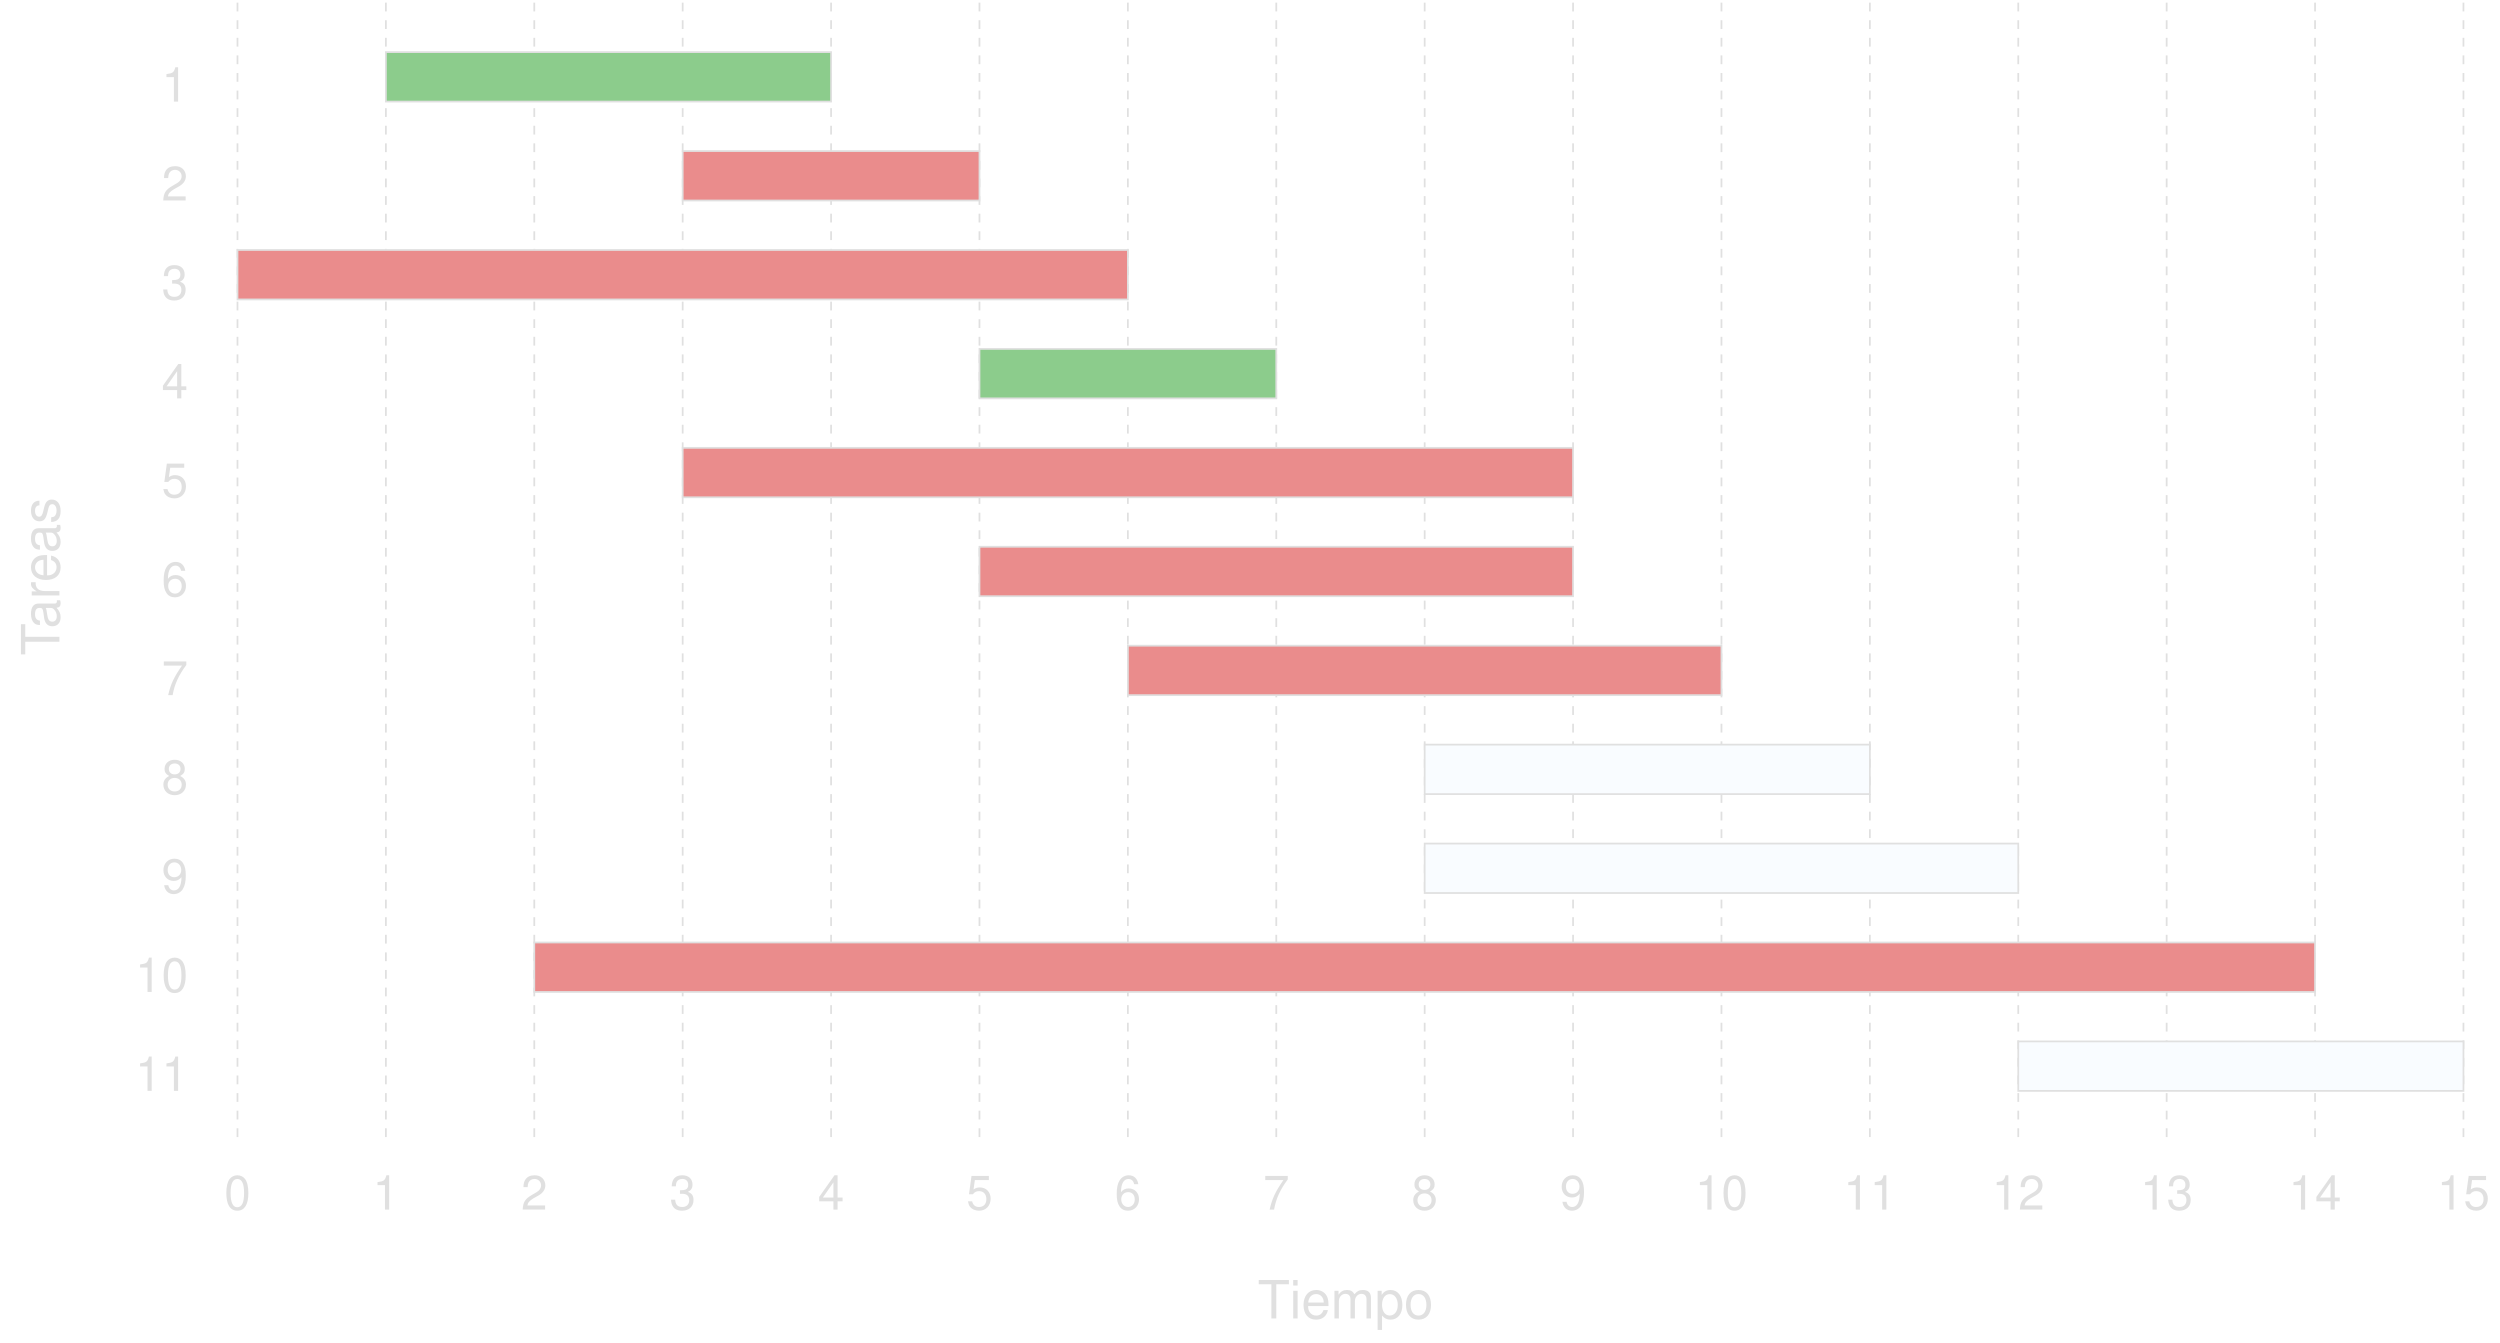
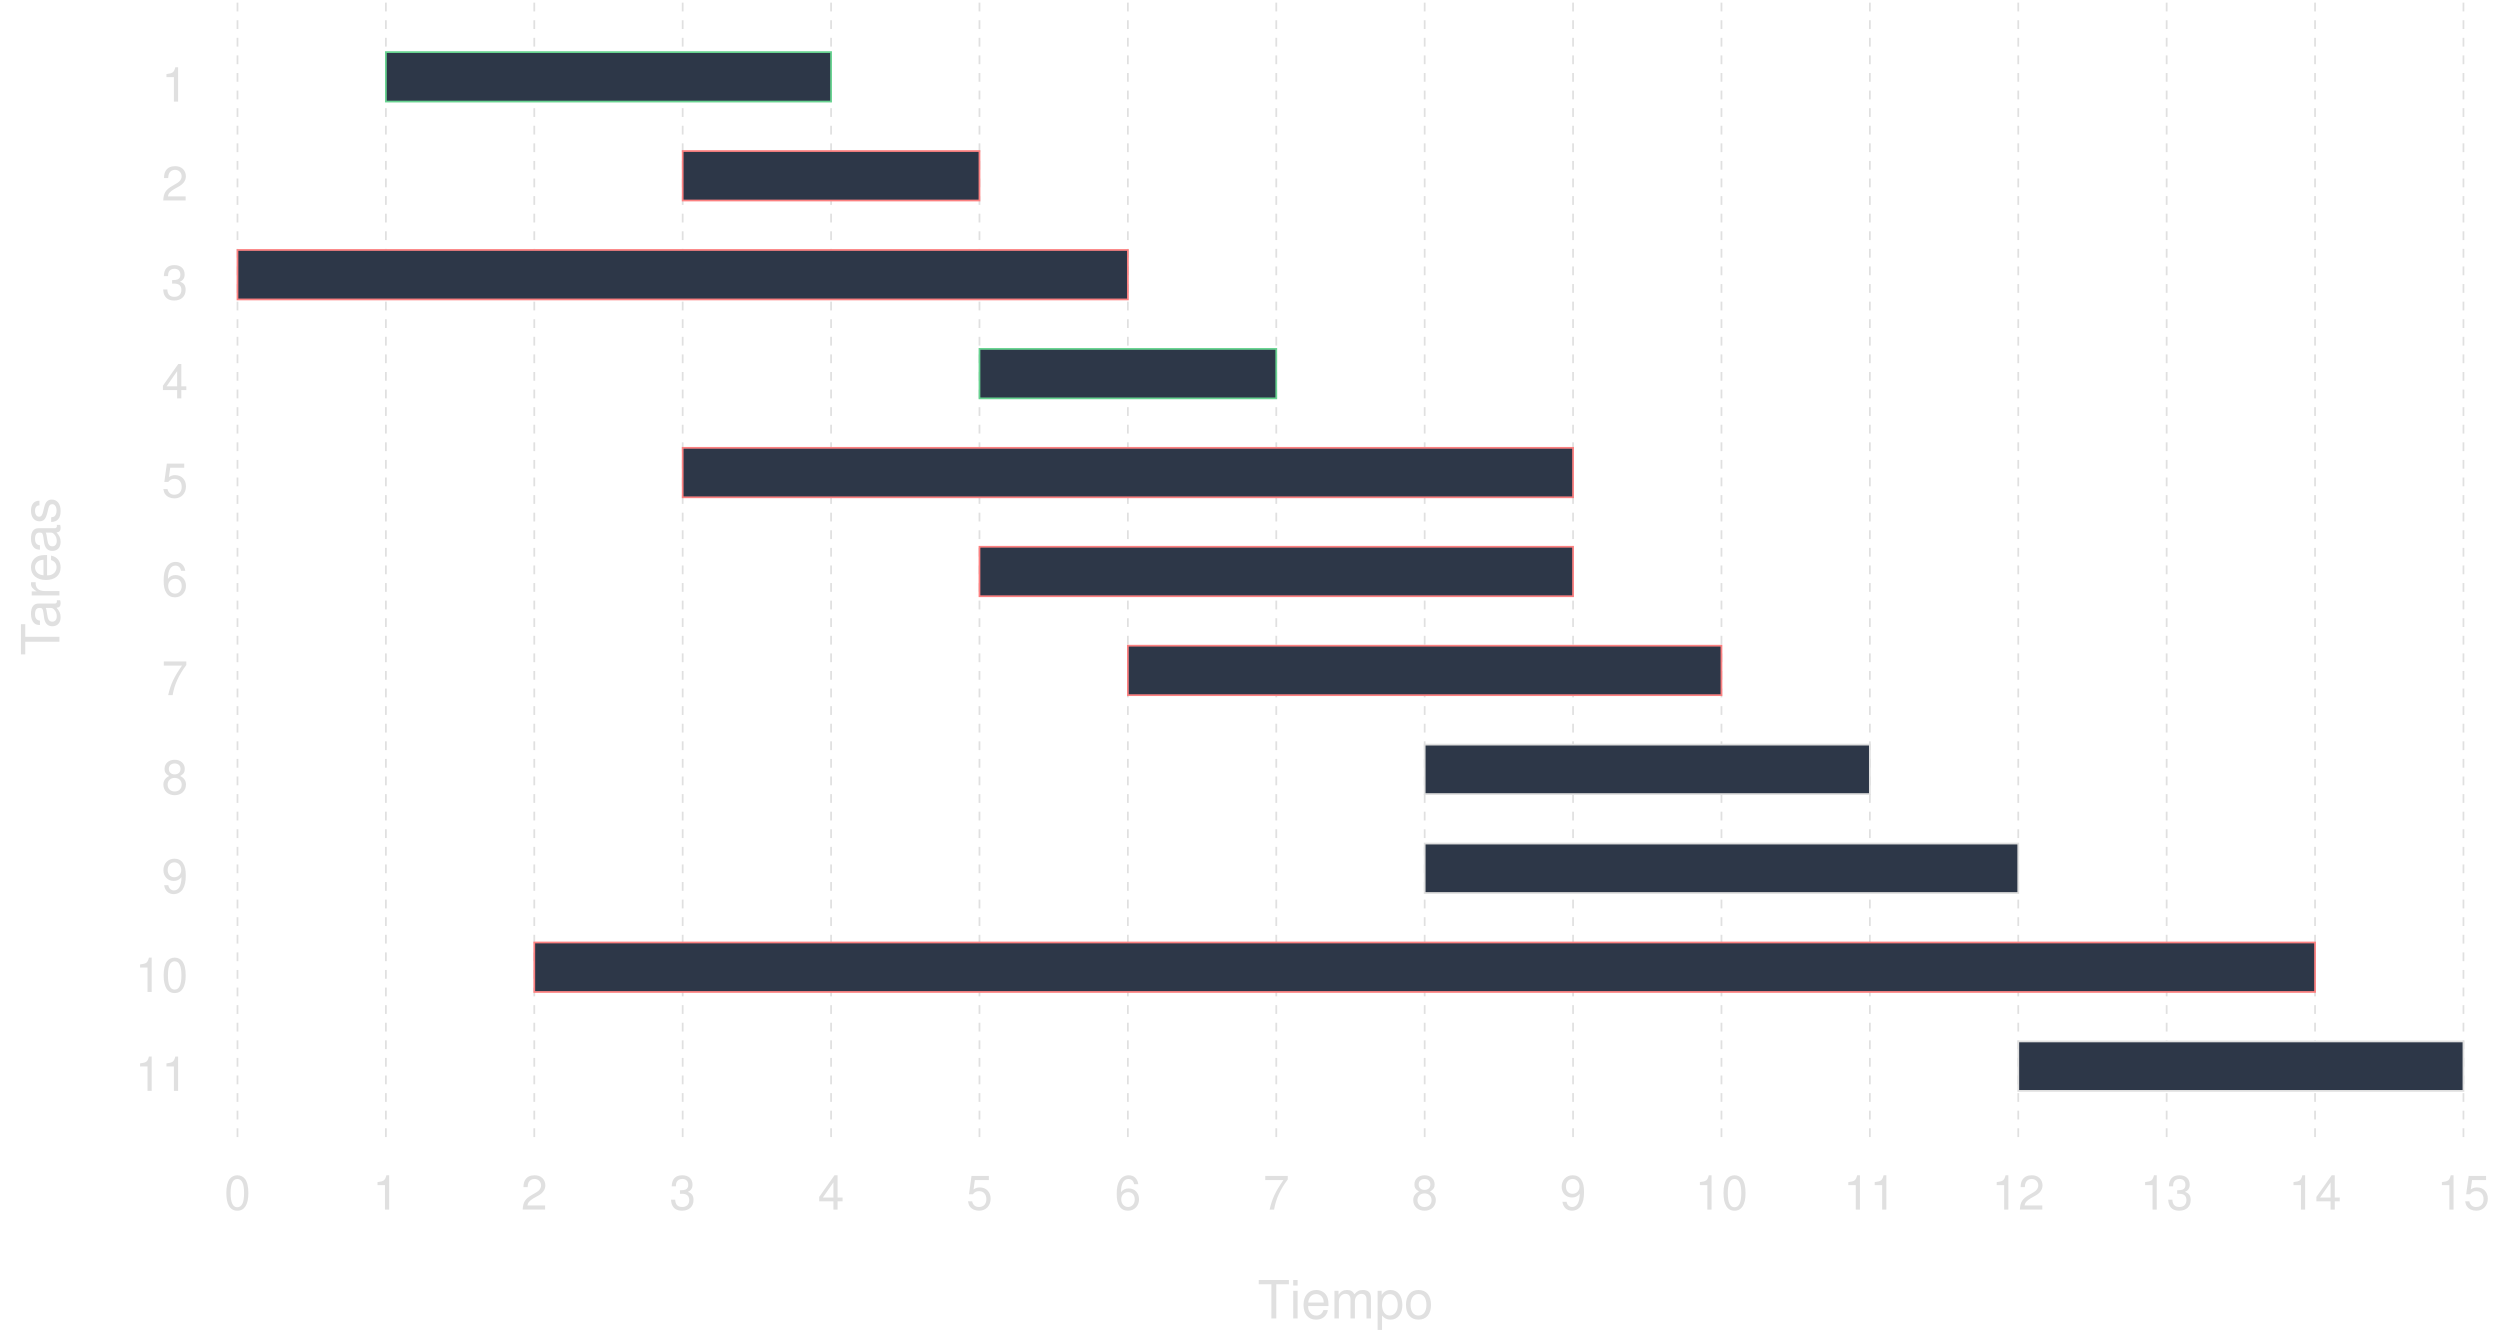
<svg xmlns="http://www.w3.org/2000/svg" width="717pt" height="385pt" viewBox="1171 888 11369 6106">
  <g fill="none">
    <polyline points=" 2250,900 2250,6075" stroke="#e0e0e0" stroke-width="8px" stroke-dasharray="40 40" />
    <polyline points=" 2925,900 2925,6075" stroke="#e0e0e0" stroke-width="8px" stroke-dasharray="40 40" />
    <polyline points=" 3600,900 3600,6075" stroke="#e0e0e0" stroke-width="8px" stroke-dasharray="40 40" />
    <polyline points=" 4275,900 4275,6075" stroke="#e0e0e0" stroke-width="8px" stroke-dasharray="40 40" />
    <polyline points=" 4950,900 4950,6075" stroke="#e0e0e0" stroke-width="8px" stroke-dasharray="40 40" />
    <polyline points=" 5625,900 5625,6075" stroke="#e0e0e0" stroke-width="8px" stroke-dasharray="40 40" />
    <polyline points=" 6300,900 6300,6075" stroke="#e0e0e0" stroke-width="8px" stroke-dasharray="40 40" />
    <polyline points=" 6975,900 6975,6075" stroke="#e0e0e0" stroke-width="8px" stroke-dasharray="40 40" />
    <polyline points=" 7650,900 7650,6075" stroke="#e0e0e0" stroke-width="8px" stroke-dasharray="40 40" />
    <polyline points=" 8325,900 8325,6075" stroke="#e0e0e0" stroke-width="8px" stroke-dasharray="40 40" />
    <polyline points=" 9000,900 9000,6075" stroke="#e0e0e0" stroke-width="8px" stroke-dasharray="40 40" />
    <polyline points=" 9675,900 9675,6075" stroke="#e0e0e0" stroke-width="8px" stroke-dasharray="40 40" />
    <polyline points=" 10350,900 10350,6075" stroke="#e0e0e0" stroke-width="8px" stroke-dasharray="40 40" />
    <polyline points=" 11025,900 11025,6075" stroke="#e0e0e0" stroke-width="8px" stroke-dasharray="40 40" />
    <polyline points=" 11700,900 11700,6075" stroke="#e0e0e0" stroke-width="8px" stroke-dasharray="40 40" />
    <polyline points=" 12375,900 12375,6075" stroke="#e0e0e0" stroke-width="8px" stroke-dasharray="40 40" />
-     <rect x="7650" y="4275" width="2025" height="225" fill="#f9fcff" stroke="#e0e0e0" stroke-width="8px" />
-     <rect x="7650" y="4725" width="2700" height="225" fill="#f9fcff" stroke="#e0e0e0" stroke-width="8px" />
-     <rect x="10350" y="5625" width="2025" height="225" fill="#f9fcff" stroke="#e0e0e0" stroke-width="8px" />
-     <rect x="2925" y="1125" width="2025" height="225" fill="#8ccc8c" stroke="#e0e0e0" stroke-width="8px" />
-     <rect x="4275" y="1575" width="1350" height="225" fill="#ea8c8c" stroke="#e0e0e0" stroke-width="8px" />
-     <rect x="2250" y="2025" width="4050" height="225" fill="#ea8c8c" stroke="#e0e0e0" stroke-width="8px" />
-     <rect x="4275" y="2925" width="4050" height="225" fill="#ea8c8c" stroke="#e0e0e0" stroke-width="8px" />
-     <rect x="3600" y="5175" width="8100" height="225" fill="#ea8c8c" stroke="#e0e0e0" stroke-width="8px" />
-     <rect x="5625" y="2475" width="1350" height="225" fill="#8ccc8c" stroke="#e0e0e0" stroke-width="8px" />
-     <rect x="5625" y="3375" width="2700" height="225" fill="#ea8c8c" stroke="#e0e0e0" stroke-width="8px" />
-     <rect x="6300" y="3825" width="2700" height="225" fill="#ea8c8c" stroke="#e0e0e0" stroke-width="8px" />
+     <rect x="7650" y="4275" width="2025" height="225" fill="#2d3748" stroke="#e0e0e0" stroke-width="8px" />
+     <rect x="7650" y="4725" width="2700" height="225" fill="#2d3748" stroke="#e0e0e0" stroke-width="8px" />
+     <rect x="10350" y="5625" width="2025" height="225" fill="#2d3748" stroke="#e0e0e0" stroke-width="8px" />
+     <rect x="2925" y="1125" width="2025" height="225" fill="#2d3748" stroke="#68d391" stroke-width="8px" />
+     <rect x="4275" y="1575" width="1350" height="225" fill="#2d3748" stroke="#fc8181" stroke-width="8px" />
+     <rect x="2250" y="2025" width="4050" height="225" fill="#2d3748" stroke="#fc8181" stroke-width="8px" />
+     <rect x="4275" y="2925" width="4050" height="225" fill="#2d3748" stroke="#fc8181" stroke-width="8px" />
+     <rect x="3600" y="5175" width="8100" height="225" fill="#2d3748" stroke="#fc8181" stroke-width="8px" />
+     <rect x="5625" y="2475" width="1350" height="225" fill="#2d3748" stroke="#68d391" stroke-width="8px" />
+     <rect x="5625" y="3375" width="2700" height="225" fill="#2d3748" stroke="#fc8181" stroke-width="8px" />
+     <rect x="6300" y="3825" width="2700" height="225" fill="#2d3748" stroke="#fc8181" stroke-width="8px" />
    <text xml:space="preserve" x="2250" y="6390" fill="#e0e0e0" font-family="Helvetica" font-style="normal" font-weight="normal" font-size="216" text-anchor="middle">0</text>
    <text xml:space="preserve" x="2925" y="6390" fill="#e0e0e0" font-family="Helvetica" font-style="normal" font-weight="normal" font-size="216" text-anchor="middle">1</text>
    <text xml:space="preserve" x="3600" y="6390" fill="#e0e0e0" font-family="Helvetica" font-style="normal" font-weight="normal" font-size="216" text-anchor="middle">2</text>
    <text xml:space="preserve" x="4275" y="6390" fill="#e0e0e0" font-family="Helvetica" font-style="normal" font-weight="normal" font-size="216" text-anchor="middle">3</text>
    <text xml:space="preserve" x="4950" y="6390" fill="#e0e0e0" font-family="Helvetica" font-style="normal" font-weight="normal" font-size="216" text-anchor="middle">4</text>
    <text xml:space="preserve" x="5625" y="6390" fill="#e0e0e0" font-family="Helvetica" font-style="normal" font-weight="normal" font-size="216" text-anchor="middle">5</text>
    <text xml:space="preserve" x="6300" y="6390" fill="#e0e0e0" font-family="Helvetica" font-style="normal" font-weight="normal" font-size="216" text-anchor="middle">6</text>
    <text xml:space="preserve" x="6975" y="6390" fill="#e0e0e0" font-family="Helvetica" font-style="normal" font-weight="normal" font-size="216" text-anchor="middle">7</text>
    <text xml:space="preserve" x="7650" y="6390" fill="#e0e0e0" font-family="Helvetica" font-style="normal" font-weight="normal" font-size="216" text-anchor="middle">8</text>
    <text xml:space="preserve" x="8325" y="6390" fill="#e0e0e0" font-family="Helvetica" font-style="normal" font-weight="normal" font-size="216" text-anchor="middle">9</text>
    <text xml:space="preserve" x="9000" y="6390" fill="#e0e0e0" font-family="Helvetica" font-style="normal" font-weight="normal" font-size="216" text-anchor="middle">10</text>
    <text xml:space="preserve" x="9675" y="6390" fill="#e0e0e0" font-family="Helvetica" font-style="normal" font-weight="normal" font-size="216" text-anchor="middle">11</text>
    <text xml:space="preserve" x="10350" y="6390" fill="#e0e0e0" font-family="Helvetica" font-style="normal" font-weight="normal" font-size="216" text-anchor="middle">12</text>
    <text xml:space="preserve" x="11025" y="6390" fill="#e0e0e0" font-family="Helvetica" font-style="normal" font-weight="normal" font-size="216" text-anchor="middle">13</text>
    <text xml:space="preserve" x="11700" y="6390" fill="#e0e0e0" font-family="Helvetica" font-style="normal" font-weight="normal" font-size="216" text-anchor="middle">14</text>
    <text xml:space="preserve" x="12375" y="6390" fill="#e0e0e0" font-family="Helvetica" font-style="normal" font-weight="normal" font-size="216" text-anchor="middle">15</text>
    <text xml:space="preserve" x="2025" y="2250" fill="#e0e0e0" font-family="Helvetica" font-style="normal" font-weight="normal" font-size="216" text-anchor="end">3</text>
    <text xml:space="preserve" x="2025" y="2700" fill="#e0e0e0" font-family="Helvetica" font-style="normal" font-weight="normal" font-size="216" text-anchor="end">4</text>
    <text xml:space="preserve" x="2025" y="3150" fill="#e0e0e0" font-family="Helvetica" font-style="normal" font-weight="normal" font-size="216" text-anchor="end">5</text>
    <text xml:space="preserve" x="2025" y="3600" fill="#e0e0e0" font-family="Helvetica" font-style="normal" font-weight="normal" font-size="216" text-anchor="end">6</text>
    <text xml:space="preserve" x="2025" y="4050" fill="#e0e0e0" font-family="Helvetica" font-style="normal" font-weight="normal" font-size="216" text-anchor="end">7</text>
    <text xml:space="preserve" x="2025" y="4500" fill="#e0e0e0" font-family="Helvetica" font-style="normal" font-weight="normal" font-size="216" text-anchor="end">8</text>
    <text xml:space="preserve" x="2025" y="4950" fill="#e0e0e0" font-family="Helvetica" font-style="normal" font-weight="normal" font-size="216" text-anchor="end">9</text>
    <text xml:space="preserve" x="2025" y="1800" fill="#e0e0e0" font-family="Helvetica" font-style="normal" font-weight="normal" font-size="216" text-anchor="end">2</text>
    <text xml:space="preserve" x="2025" y="1350" fill="#e0e0e0" font-family="Helvetica" font-style="normal" font-weight="normal" font-size="216" text-anchor="end">1</text>
    <text xml:space="preserve" x="2025" y="5400" fill="#e0e0e0" font-family="Helvetica" font-style="normal" font-weight="normal" font-size="216" text-anchor="end">10</text>
    <text xml:space="preserve" x="2025" y="5850" fill="#e0e0e0" font-family="Helvetica" font-style="normal" font-weight="normal" font-size="216" text-anchor="end">11</text>
    <g transform="translate(1440,3510) rotate(-90)">
      <text xml:space="preserve" x="0" y="0" fill="#e0e0e0" font-family="Helvetica" font-style="normal" font-weight="normal" font-size="240" text-anchor="middle">Tareas</text>
    </g>
    <text xml:space="preserve" x="7290" y="6885" fill="#e0e0e0" font-family="Helvetica" font-style="normal" font-weight="normal" font-size="240" text-anchor="middle">Tiempo</text>
  </g>
</svg>
